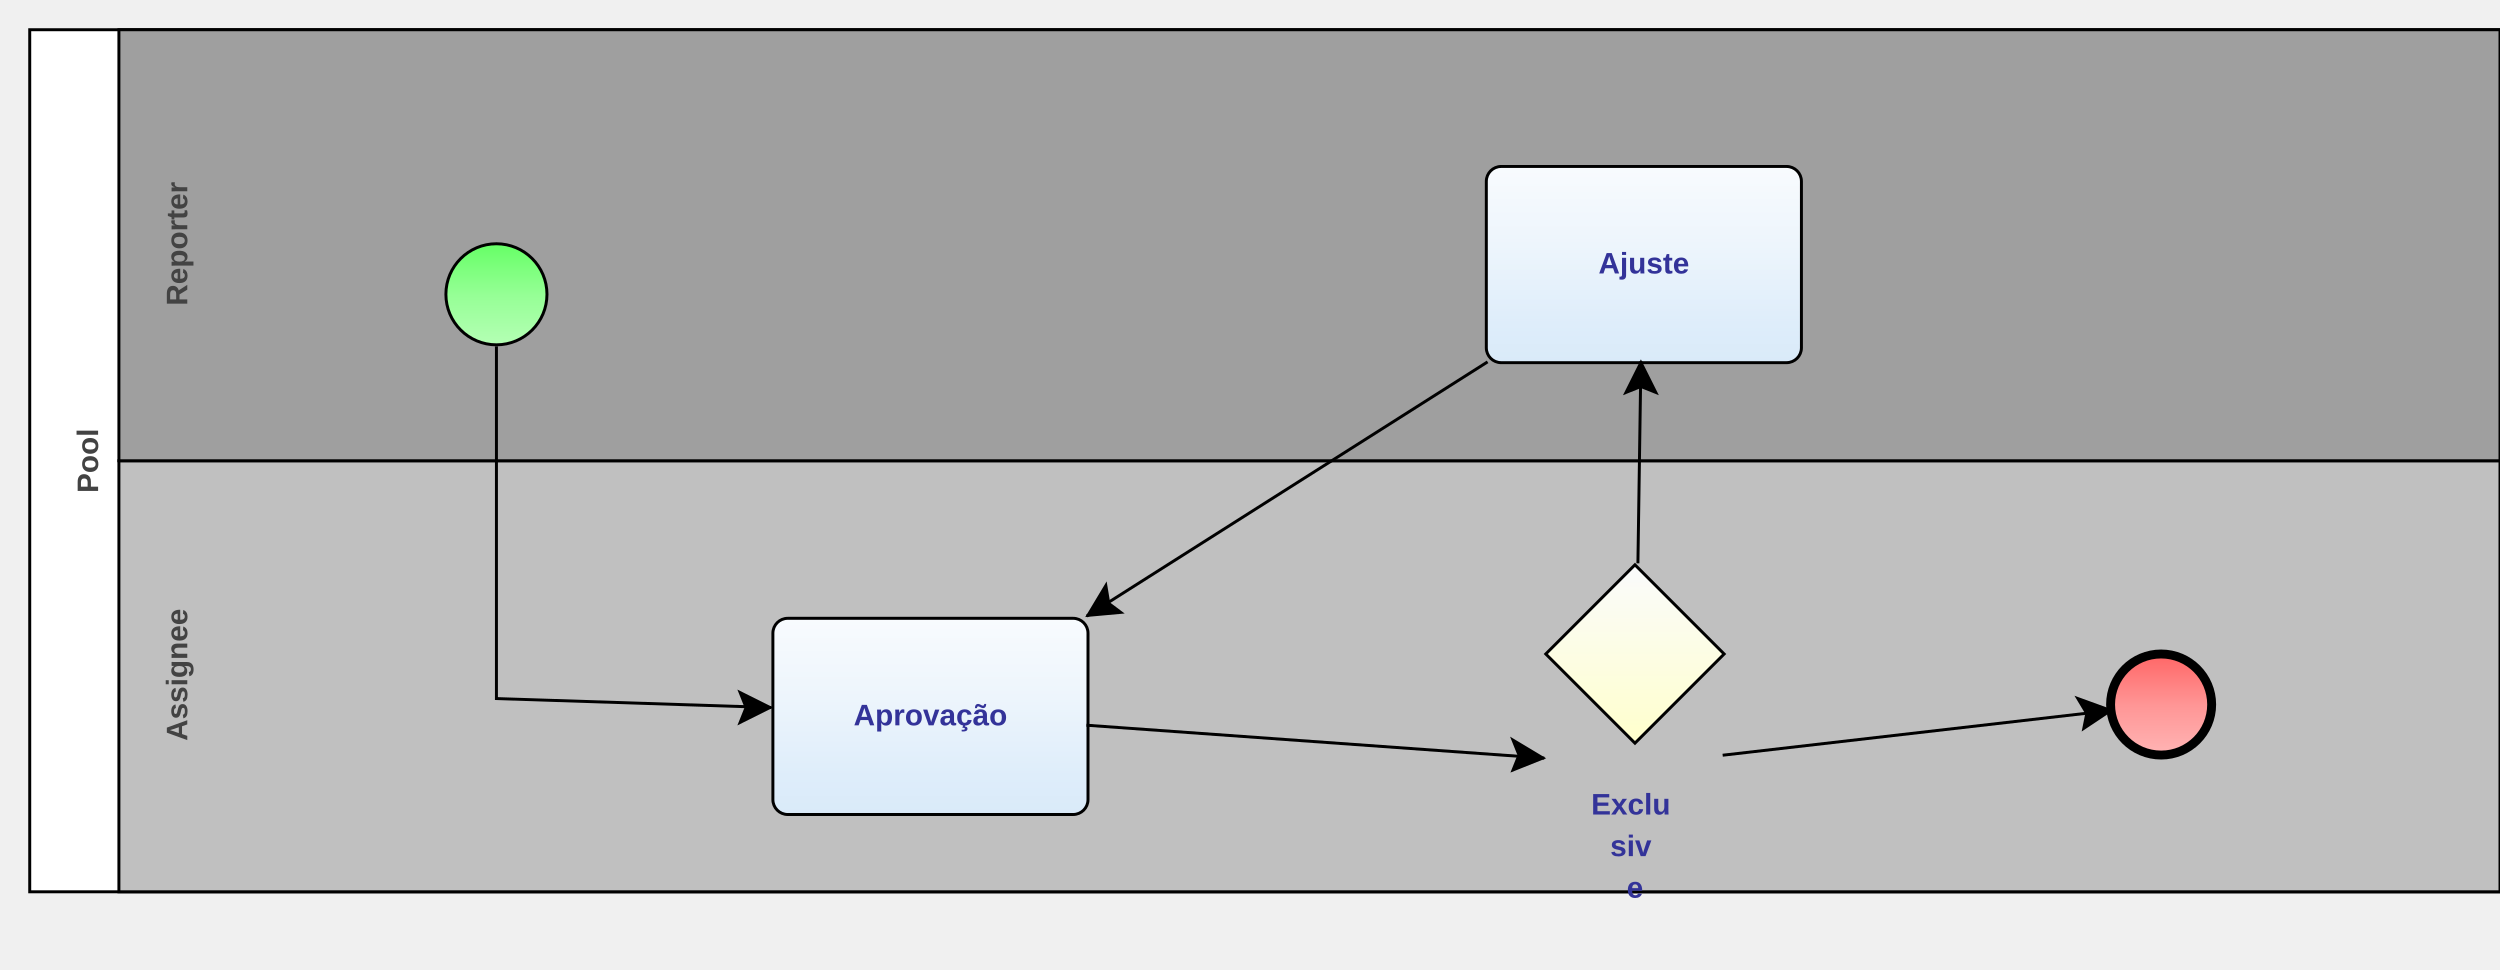
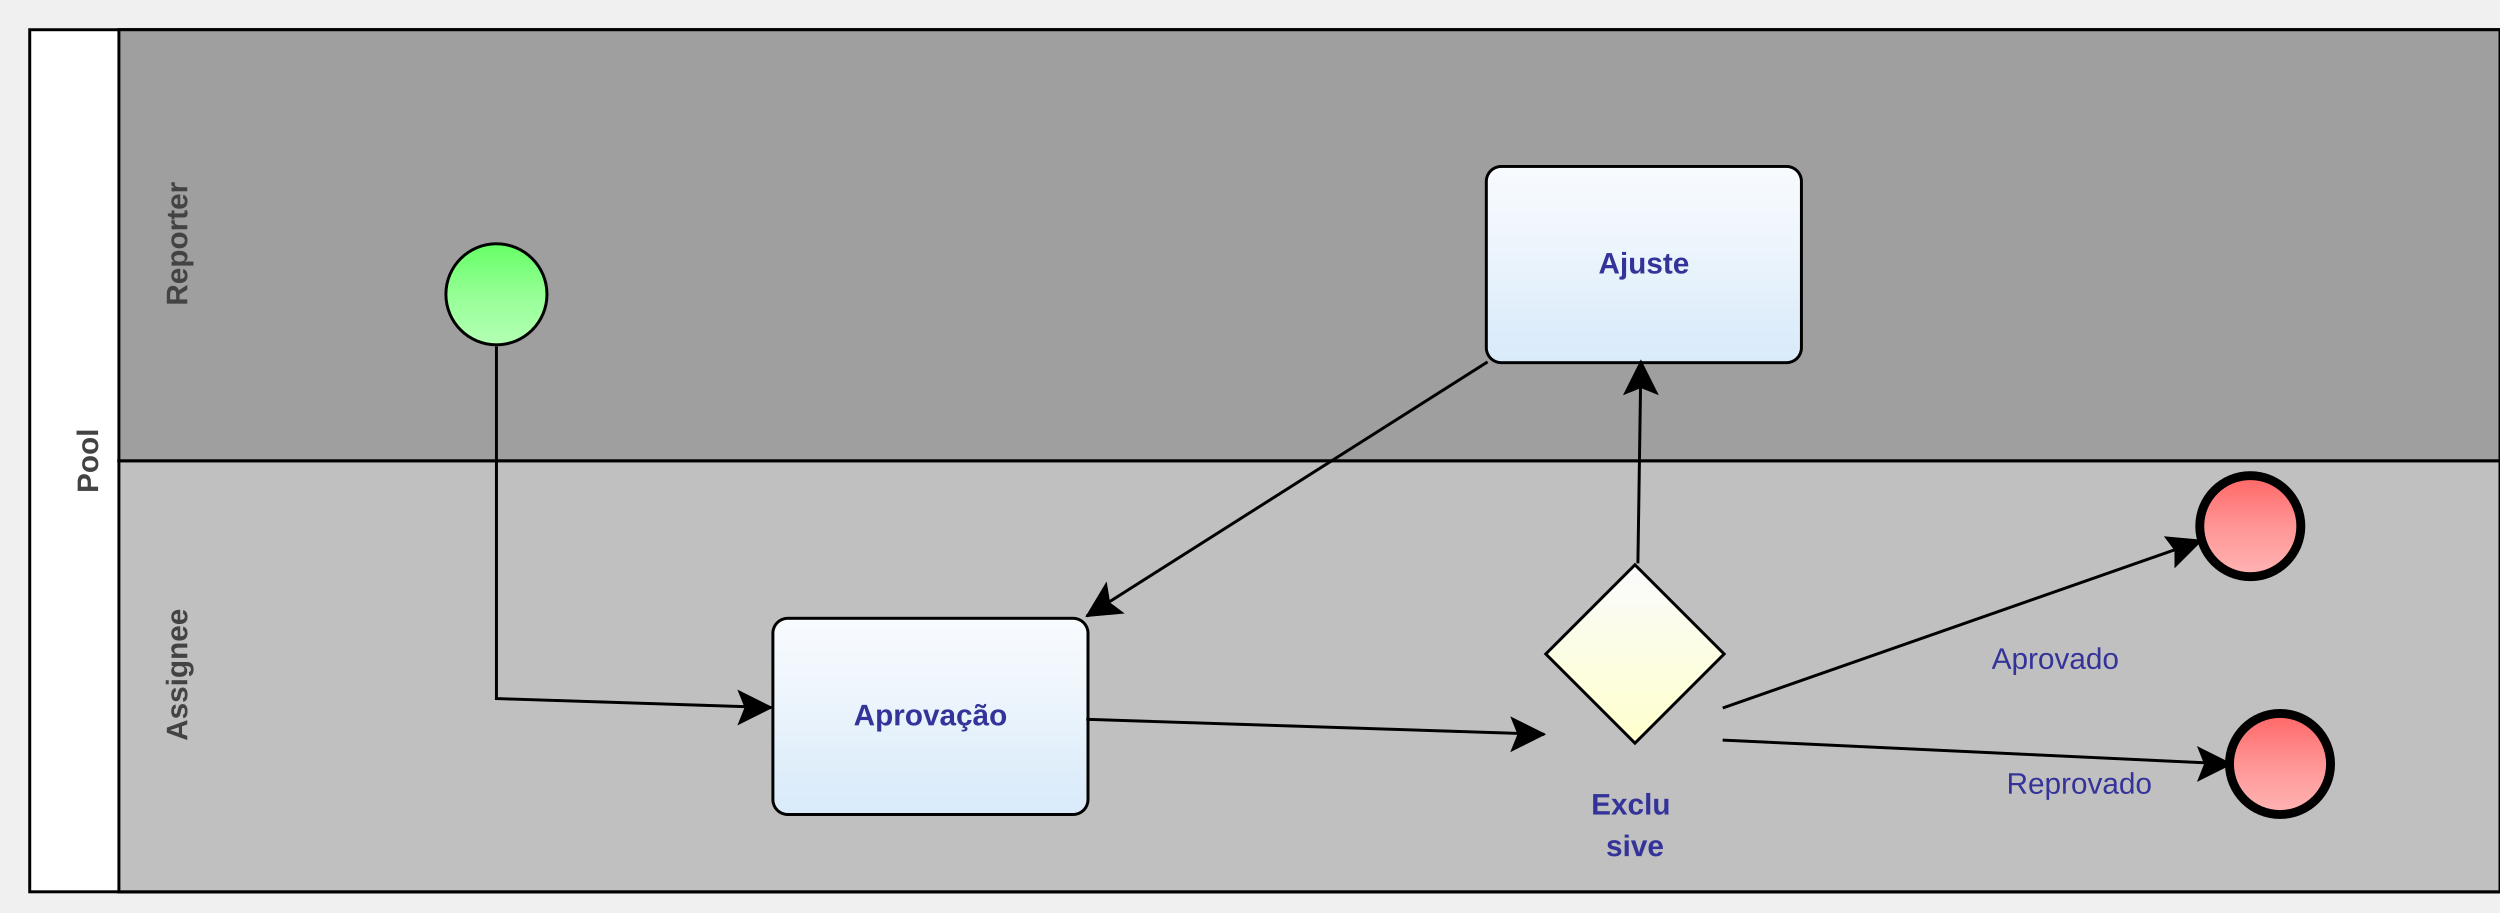
- <svg xmlns="http://www.w3.org/2000/svg" xmlns:xlink="http://www.w3.org/1999/xlink" style="stroke-dasharray:none; shape-rendering:auto; font-family:'Arial'; text-rendering:auto; fill-opacity:1; color-interpolation:auto; color-rendering:auto; font-size:12; fill:black; stroke:black; image-rendering:auto; stroke-miterlimit:10; stroke-linecap:square; stroke-linejoin:miter; font-style:normal; stroke-width:1; stroke-dashoffset:0; font-weight:normal; stroke-opacity:1;" contentScriptType="text/ecmascript" preserveAspectRatio="xMidYMid meet" zoomAndPan="magnify" version="1.0" contentStyleType="text/css" xml:xlink="http://www.w3.org/1999/xlink" width="841" height="326">
+ <svg xmlns="http://www.w3.org/2000/svg" xmlns:xlink="http://www.w3.org/1999/xlink" style="stroke-dasharray:none; shape-rendering:auto; font-family:'Arial'; text-rendering:auto; fill-opacity:1; color-interpolation:auto; color-rendering:auto; font-size:12; fill:black; stroke:black; image-rendering:auto; stroke-miterlimit:10; stroke-linecap:square; stroke-linejoin:miter; font-style:normal; stroke-width:1; stroke-dashoffset:0; font-weight:normal; stroke-opacity:1;" contentScriptType="text/ecmascript" preserveAspectRatio="xMidYMid meet" zoomAndPan="magnify" version="1.0" contentStyleType="text/css" xml:xlink="http://www.w3.org/1999/xlink" width="841" height="307">
  <rect x="10" y="10" width="831" height="290" ry="0" rx="0" style="stroke:#000000; fill:#FFFFFF" />
  <rect x="40" y="155" width="801" height="145" ry="0" rx="0" style="stroke:#000000; fill:#C0C0C0" />
  <g componentSequence="3">
    <text x="-227" y="49" transform="rotate(270)" text-anchor="middle" style="font-weight:bold;font-size:10px;stroke:none; fill:#434343">
      <tspan dy="14" x="-227">Assignee</tspan>
    </text>
  </g>
  <rect x="40" y="10" width="801" height="145" ry="0" rx="0" style="stroke:#000000; fill:#9F9F9F" />
  <g componentSequence="2">
    <text x="-82" y="49" transform="rotate(270)" text-anchor="middle" style="font-weight:bold;font-size:10px;stroke:none; fill:#434343">
      <tspan dy="14" x="-82">Reporter</tspan>
    </text>
  </g>
  <g componentSequence="1">
    <text x="-155" y="19" transform="rotate(270)" text-anchor="middle" style="font-weight:bold;font-size:10px;stroke:none; fill:#434343">
      <tspan dy="14" x="-155">Pool</tspan>
    </text>
  </g>
  <g sequence="4">
-     <ellipse cx="167" cy="99" rx="17" ry="17" stroke-width="1" style="fill:url(#linearGradient66FF6696FF96B6FFB6_83377801);" stroke="336633" />
+     <ellipse cx="167" cy="99" rx="17" ry="17" stroke-width="1" style="fill:url(#linearGradient66FF6696FF96B6FFB6_1586020933);" stroke="336633" />
  </g>
  <g sequence="5">
-     <rect x="260" y="208" width="106" height="66" ry="5" rx="5" style="fill:url(#linearGradientF8FBFEEDF5FCDEEDFAD4E7F8E2E5E9_1455578389);" stroke="191970" />
+     <rect x="260" y="208" width="106" height="66" ry="5" rx="5" style="fill:url(#linearGradientF8FBFEEDF5FCDEEDFAD4E7F8E2E5E9_1347368932);" stroke="191970" />
  </g>
  <g componentSequence="5">
    <text x="313" y="230" text-anchor="middle" style="font-weight:bold;font-size:10px;stroke:none; fill:#333399">
      <tspan dy="14" x="313">Aprovação</tspan>
    </text>
  </g>
  <g sequence="7">
-     <polygon points=" 520 220 550 190 580 220 550 250 520 220" style="fill:url(#linearGradientFAFBFCFFFFCC_1135172640);" stroke="000000" />
+     <polygon points=" 520 220 550 190 580 220 550 250 520 220" style="fill:url(#linearGradientFAFBFCFFFFCC_1416669493);" stroke="000000" />
  </g>
  <g componentSequence="7">
    <text x="550" y="260" text-anchor="middle" style="font-weight:bold;font-size:10px;stroke:none; fill:#333399">
      <tspan dy="14" x="550">Exclu</tspan>
-       <tspan dy="14" x="550">siv</tspan>
-       <tspan dy="14" x="550">e</tspan>
+       <tspan dy="14" x="550">sive</tspan>
    </text>
  </g>
  <g sequence="9">
-     <rect x="500" y="56" width="106" height="66" ry="5" rx="5" style="fill:url(#linearGradientF8FBFEEDF5FCDEEDFAD4E7F8E2E5E9_1885929063);" stroke="191970" />
+     <rect x="500" y="56" width="106" height="66" ry="5" rx="5" style="fill:url(#linearGradientF8FBFEEDF5FCDEEDFAD4E7F8E2E5E9_292699615);" stroke="191970" />
  </g>
  <g componentSequence="9">
    <text x="553" y="78" text-anchor="middle" style="font-weight:bold;font-size:10px;stroke:none; fill:#333399">
      <tspan dy="14" x="553">Ajuste</tspan>
    </text>
  </g>
  <g sequence="12">
-     <ellipse cx="727" cy="237" rx="17" ry="17" stroke-width="3" style="fill:url(#linearGradientFF6666FF9696FFB6B6_899779221);" stroke="993333" />
+     <ellipse cx="757" cy="177" rx="17" ry="17" stroke-width="3" style="fill:url(#linearGradientFF6666FF9696FFB6B6_166747998);" stroke="993333" />
+   </g>
+   <g sequence="14">
+     <ellipse cx="767" cy="257" rx="17" ry="17" stroke-width="3" style="fill:url(#linearGradientFF6666FF9696FFB6B6_547989907);" stroke="993333" />
  </g>
  <g componentSequence="6">
    <text x="177" y="222" style="font-size:10px;font-weight:none;stroke:none; fill:#333399" text-anchor="left" />
  </g>
  <g componentSequence="8">
-     <text x="453" y="250" style="font-size:10px;font-weight:none;stroke:none; fill:#333399" text-anchor="left" />
+     <text x="453" y="245" style="font-size:10px;font-weight:none;stroke:none; fill:#333399" text-anchor="left" />
  </g>
  <g componentSequence="10">
    <text x="562" y="156" style="font-size:10px;font-weight:none;stroke:none; fill:#333399" text-anchor="left" />
  </g>
  <g componentSequence="11">
    <text x="443" y="165" style="font-size:10px;font-weight:none;stroke:none; fill:#333399" text-anchor="left" />
  </g>
  <g componentSequence="13">
-     <text x="655" y="247" style="font-size:10px;font-weight:none;stroke:none; fill:#333399" text-anchor="left" />
+     <text x="670" y="211" style="font-size:10px;font-weight:none;stroke:none; fill:#333399" text-anchor="left">
+       <tspan dy="14" x="670">Aprovado</tspan>
+     </text>
+   </g>
+   <g componentSequence="15">
+     <text x="675" y="253" style="font-size:10px;font-weight:none;stroke:none; fill:#333399" text-anchor="left">
+       <tspan dy="14" x="675">Reprovado</tspan>
+     </text>
  </g>
  <path style="fill:none; stroke:#000000;stroke-width:1" d="M167.0 117.0 L167.0 235.0 L259.0 238.0" />
  <polygon style="fill:#000000; stroke:#000000;" points=" 249 233 259 238 249 243 251 238" />
-   <path style="fill:none; stroke:#000000;stroke-width:1" d="M366.0 244.0 L519.0 255.0" />
-   <polygon style="fill:#000000; stroke:#000000;" points=" 509 249 519 255 509 259 511 254" />
+   <path style="fill:none; stroke:#000000;stroke-width:1" d="M366.0 242.0 L519.0 247.0" />
+   <polygon style="fill:#000000; stroke:#000000;" points=" 509 242 519 247 509 252 511 247" />
  <path style="fill:none; stroke:#000000;stroke-width:1" d="M500.0 122.0 L366.0 207.0" />
  <polygon style="fill:#000000; stroke:#000000;" points=" 377 206 366 207 372 197 373 203" />
  <path style="fill:none; stroke:#000000;stroke-width:1" d="M551.0 189.0 L552.0 122.0" />
  <polygon style="fill:#000000; stroke:#000000;" points=" 547 132 552 122 557 132 552 130" />
-   <path style="fill:none; stroke:#000000;stroke-width:1" d="M580.0 254.0 L710.0 239.0" />
-   <polygon style="fill:#000000; stroke:#000000;" points=" 699 235 710 239 701 245 702 240" />
+   <path style="fill:none; stroke:#000000;stroke-width:1" d="M580.0 238.0 L740.0 182.0" />
+   <polygon style="fill:#000000; stroke:#000000;" points=" 729 181 740 182 732 190 732 185" />
+   <path style="fill:none; stroke:#000000;stroke-width:1" d="M580.0 249.0 L750.0 257.0" />
+   <polygon style="fill:#000000; stroke:#000000;" points=" 740 252 750 257 740 262 742 257" />
  <defs>
-     <linearGradient xlink:href="#linearGradient66FF6696FF96B6FFB6" id="linearGradient66FF6696FF96B6FFB6_83377801" x1="0" y1="82.0" x2="0" y2="117.0" gradientUnits="userSpaceOnUse" xlink:type="simple" xlink:actuate="onLoad" xlink:show="other" />
+     <linearGradient xlink:href="#linearGradient66FF6696FF96B6FFB6" id="linearGradient66FF6696FF96B6FFB6_1586020933" x1="0" y1="82.0" x2="0" y2="117.0" gradientUnits="userSpaceOnUse" xlink:type="simple" xlink:actuate="onLoad" xlink:show="other" />
    <linearGradient id="linearGradient66FF6696FF96B6FFB6">
      <stop style="stop-color:#66FF66;stop-opacity:1;" offset="0.0" id="stop66FF66" />
      <stop style="stop-color:#96FF96;stop-opacity:1;" offset="0.5" id="stop96FF96" />
      <stop style="stop-color:#B6FFB6;stop-opacity:1;" offset="1.0" id="stopB6FFB6" />
    </linearGradient>
-     <linearGradient xlink:href="#linearGradientF8FBFEEDF5FCDEEDFAD4E7F8E2E5E9" id="linearGradientF8FBFEEDF5FCDEEDFAD4E7F8E2E5E9_1455578389" x1="0" y1="208.0" x2="0" y2="314.0" gradientUnits="userSpaceOnUse" xlink:type="simple" xlink:actuate="onLoad" xlink:show="other" />
+     <linearGradient xlink:href="#linearGradientF8FBFEEDF5FCDEEDFAD4E7F8E2E5E9" id="linearGradientF8FBFEEDF5FCDEEDFAD4E7F8E2E5E9_1347368932" x1="0" y1="208.0" x2="0" y2="314.0" gradientUnits="userSpaceOnUse" xlink:type="simple" xlink:actuate="onLoad" xlink:show="other" />
    <linearGradient id="linearGradientF8FBFEEDF5FCDEEDFAD4E7F8E2E5E9">
      <stop style="stop-color:#F8FBFE;stop-opacity:1;" offset="0.0" id="stopF8FBFE" />
      <stop style="stop-color:#EDF5FC;stop-opacity:1;" offset="0.25" id="stopEDF5FC" />
      <stop style="stop-color:#DEEDFA;stop-opacity:1;" offset="0.5" id="stopDEEDFA" />
      <stop style="stop-color:#D4E7F8;stop-opacity:1;" offset="0.75" id="stopD4E7F8" />
      <stop style="stop-color:#E2E5E9;stop-opacity:1;" offset="1.0" id="stopE2E5E9" />
    </linearGradient>
-     <linearGradient xlink:href="#linearGradientFAFBFCFFFFCC" id="linearGradientFAFBFCFFFFCC_1135172640" x1="0" y1="190.0" x2="0" y2="250.0" gradientUnits="userSpaceOnUse" xlink:type="simple" xlink:actuate="onLoad" xlink:show="other" />
+     <linearGradient xlink:href="#linearGradientFAFBFCFFFFCC" id="linearGradientFAFBFCFFFFCC_1416669493" x1="0" y1="190.0" x2="0" y2="250.0" gradientUnits="userSpaceOnUse" xlink:type="simple" xlink:actuate="onLoad" xlink:show="other" />
    <linearGradient id="linearGradientFAFBFCFFFFCC">
      <stop style="stop-color:#FAFBFC;stop-opacity:1;" offset="0.0" id="stopFAFBFC" />
      <stop style="stop-color:#FFFFCC;stop-opacity:1;" offset="1.0" id="stopFFFFCC" />
    </linearGradient>
-     <linearGradient xlink:href="#linearGradientF8FBFEEDF5FCDEEDFAD4E7F8E2E5E9" id="linearGradientF8FBFEEDF5FCDEEDFAD4E7F8E2E5E9_1885929063" x1="0" y1="56.0" x2="0" y2="162.0" gradientUnits="userSpaceOnUse" xlink:type="simple" xlink:actuate="onLoad" xlink:show="other" />
-     <linearGradient xlink:href="#linearGradientFF6666FF9696FFB6B6" id="linearGradientFF6666FF9696FFB6B6_899779221" x1="0" y1="220.0" x2="0" y2="255.0" gradientUnits="userSpaceOnUse" xlink:type="simple" xlink:actuate="onLoad" xlink:show="other" />
+     <linearGradient xlink:href="#linearGradientF8FBFEEDF5FCDEEDFAD4E7F8E2E5E9" id="linearGradientF8FBFEEDF5FCDEEDFAD4E7F8E2E5E9_292699615" x1="0" y1="56.0" x2="0" y2="162.0" gradientUnits="userSpaceOnUse" xlink:type="simple" xlink:actuate="onLoad" xlink:show="other" />
+     <linearGradient xlink:href="#linearGradientFF6666FF9696FFB6B6" id="linearGradientFF6666FF9696FFB6B6_166747998" x1="0" y1="160.0" x2="0" y2="195.0" gradientUnits="userSpaceOnUse" xlink:type="simple" xlink:actuate="onLoad" xlink:show="other" />
    <linearGradient id="linearGradientFF6666FF9696FFB6B6">
      <stop style="stop-color:#FF6666;stop-opacity:1;" offset="0.0" id="stopFF6666" />
      <stop style="stop-color:#FF9696;stop-opacity:1;" offset="0.5" id="stopFF9696" />
      <stop style="stop-color:#FFB6B6;stop-opacity:1;" offset="1.0" id="stopFFB6B6" />
    </linearGradient>
+     <linearGradient xlink:href="#linearGradientFF6666FF9696FFB6B6" id="linearGradientFF6666FF9696FFB6B6_547989907" x1="0" y1="240.0" x2="0" y2="275.0" gradientUnits="userSpaceOnUse" xlink:type="simple" xlink:actuate="onLoad" xlink:show="other" />
  </defs>
</svg>
